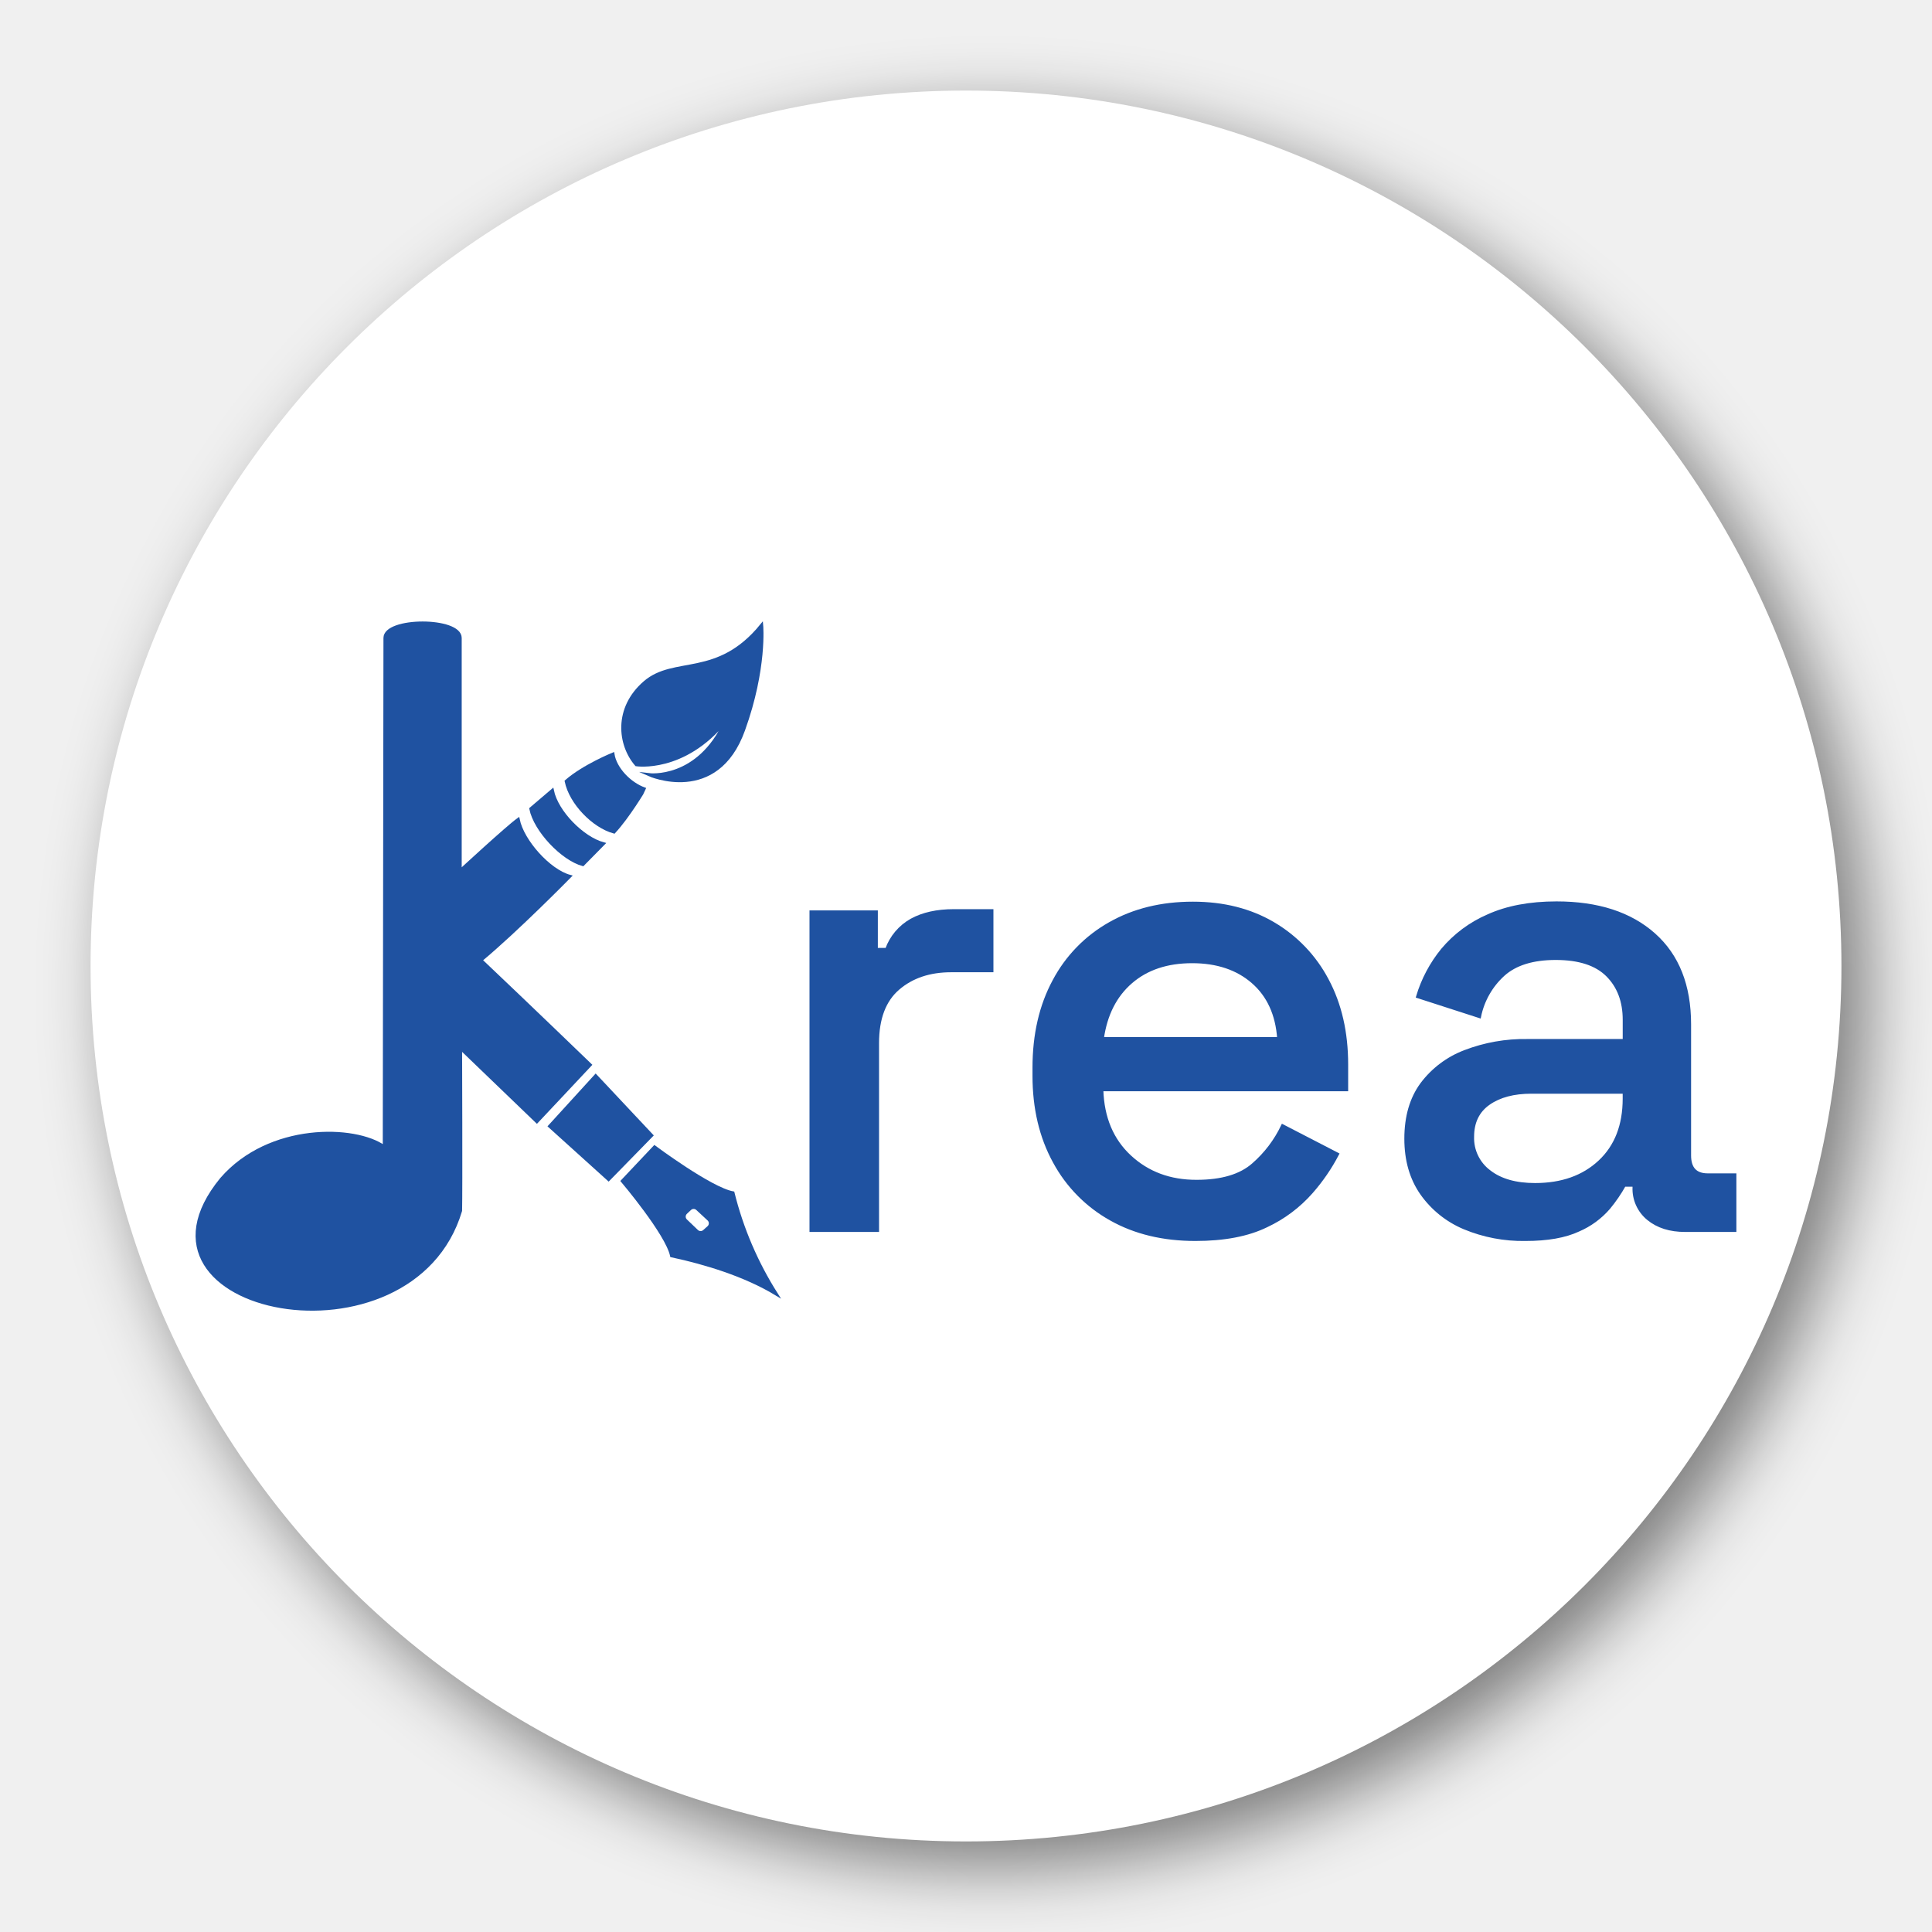
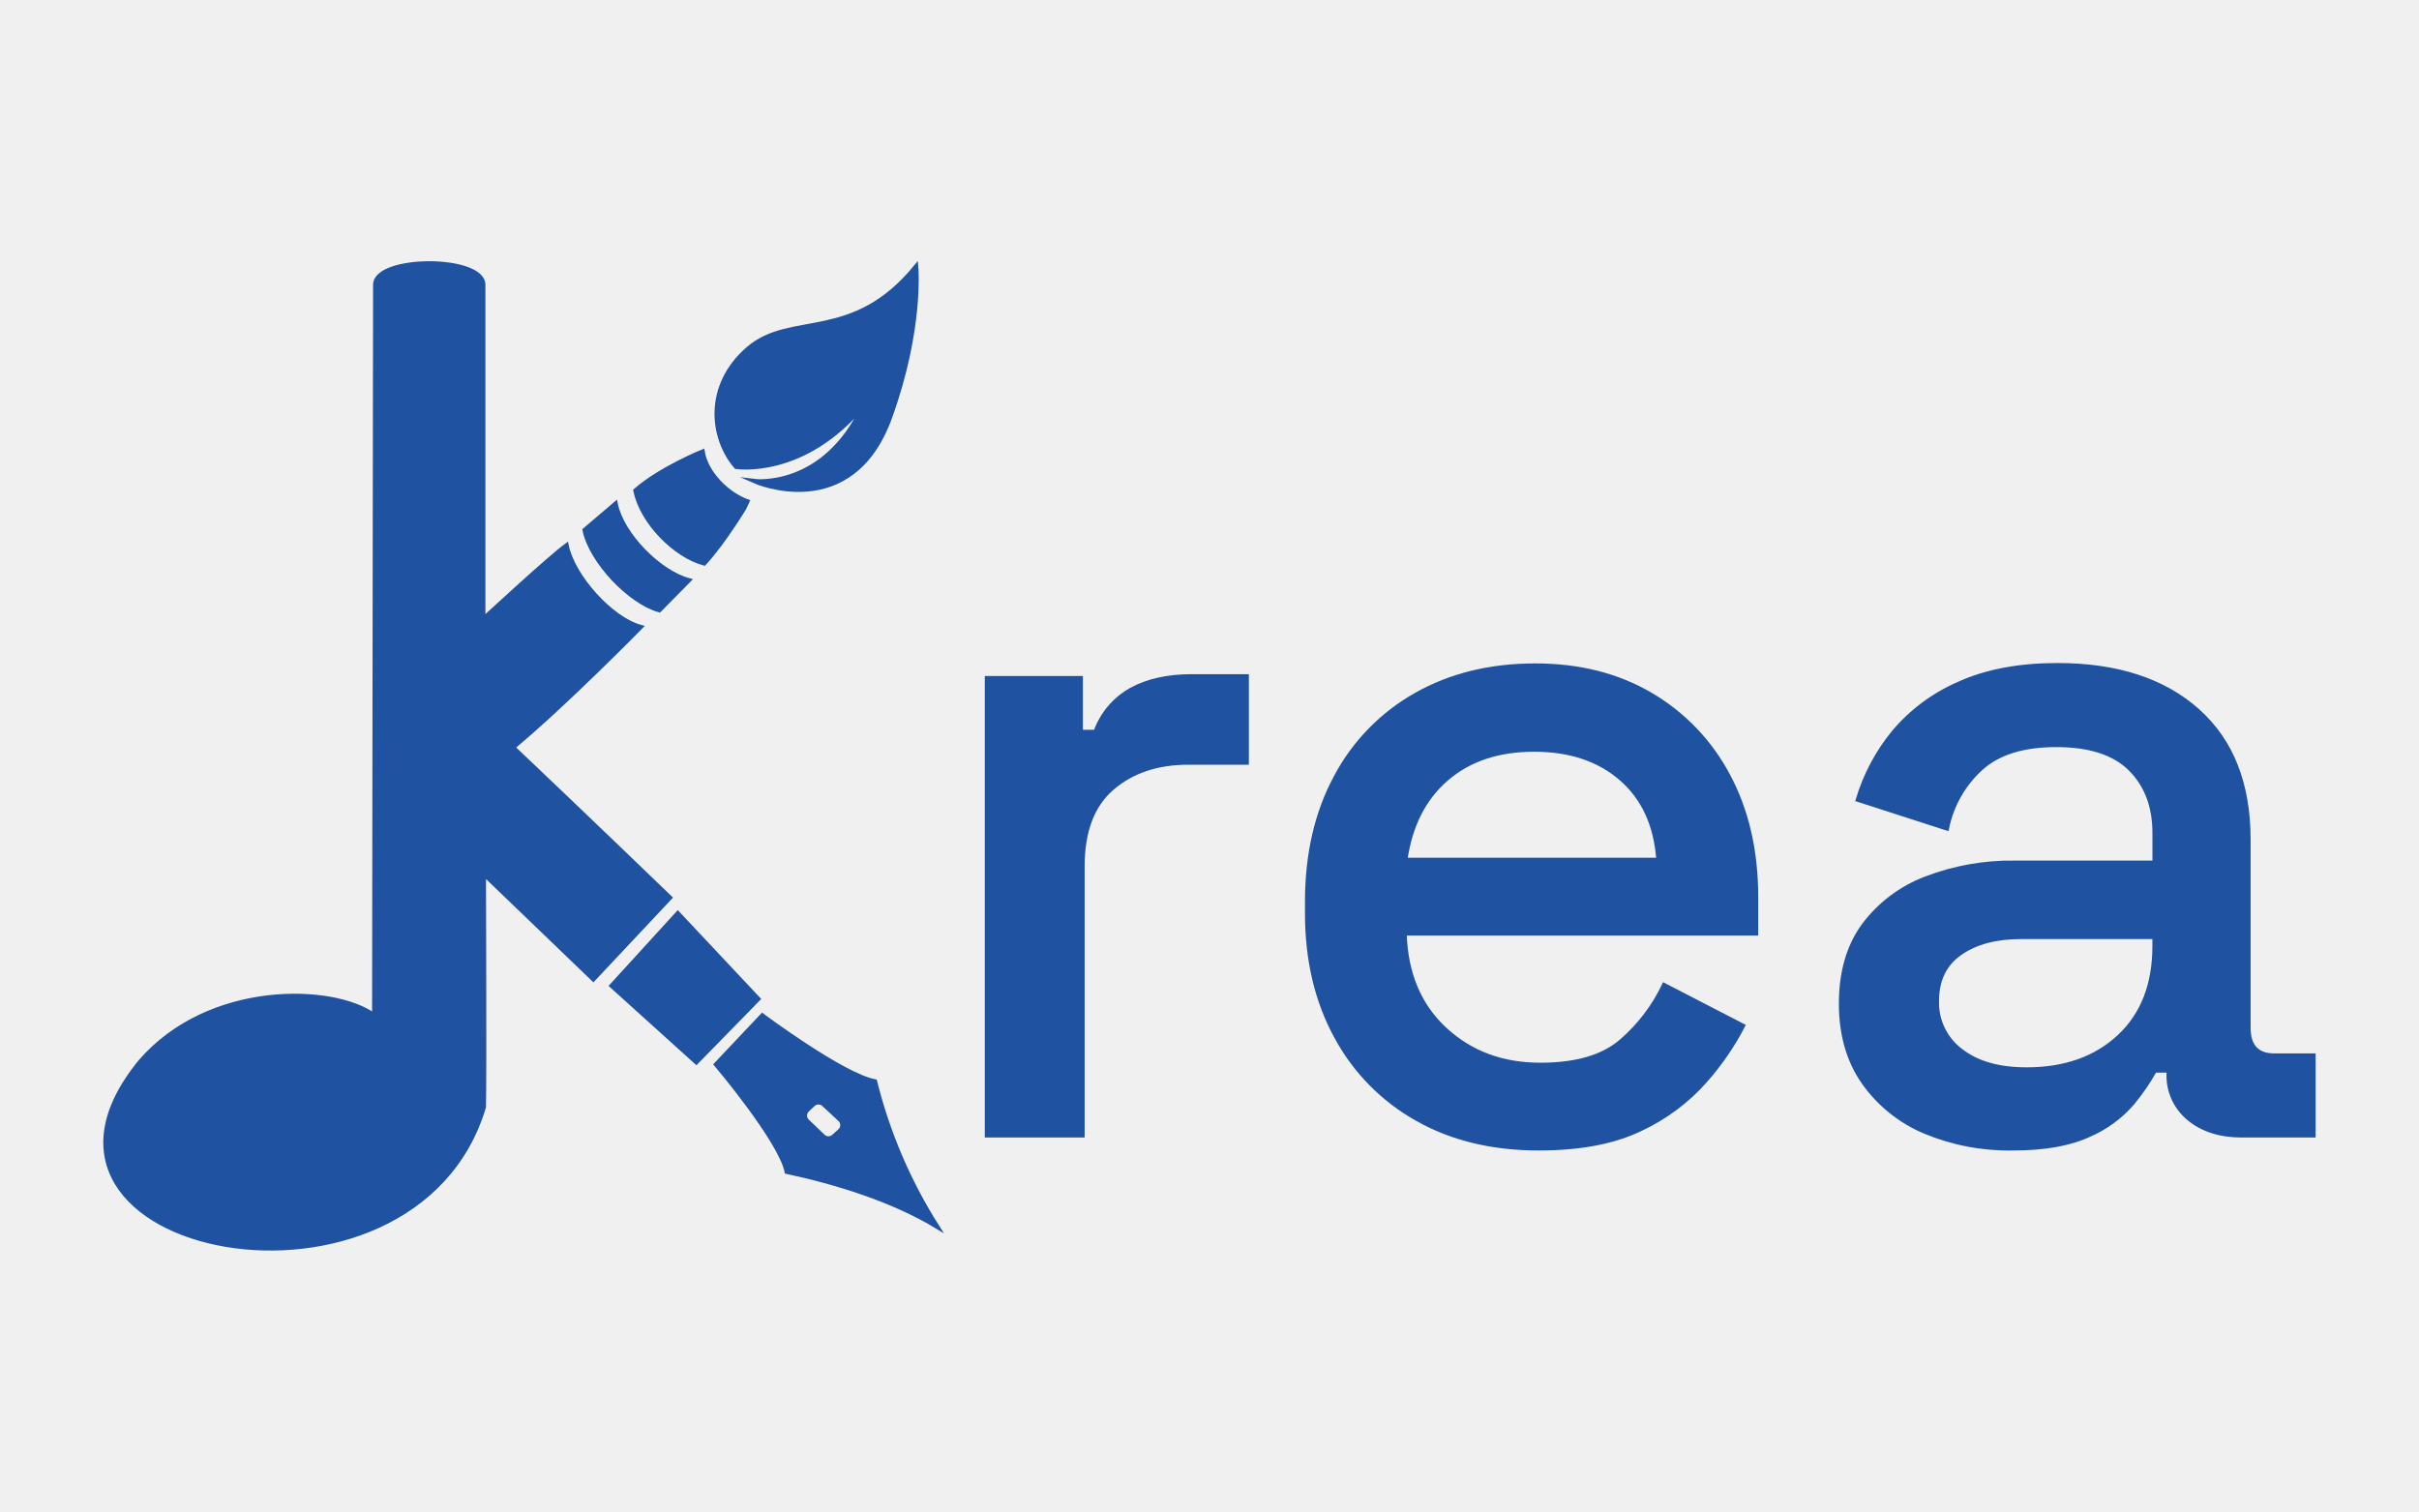
- <svg xmlns="http://www.w3.org/2000/svg" viewBox="0 0 640 640" version="1.1" id="svg10" width="640" height="640">
+ <svg xmlns="http://www.w3.org/2000/svg" viewBox="0 0 640 400" version="1.1" id="svg10" width="640" height="400">
  <defs id="defs1">
    <style id="style1">.cls-1{fill:#1f52a1;stroke:#1f52a1;}.cls-1,.cls-2{stroke-miterlimit:10;}.cls-2{stroke:#000;}</style>
-     <filter style="color-interpolation-filters:sRGB;" id="filter12" x="-0.05" y="-0.05" width="1.113" height="1.113">
+     <filter style="color-interpolation-filters:sRGB" id="filter12" x="-0.05" y="-0.05" width="1.113" height="1.113">
      <feFlood result="flood" in="SourceGraphic" flood-opacity="0.498" flood-color="rgb(0,0,0)" id="feFlood11" />
      <feGaussianBlur result="blur" in="SourceGraphic" stdDeviation="12" id="feGaussianBlur11" />
      <feOffset result="offset" in="blur" dx="8" dy="8" id="feOffset11" />
      <feComposite result="comp1" operator="in" in="flood" in2="offset" id="feComposite11" />
      <feComposite result="comp2" operator="over" in="SourceGraphic" in2="comp1" id="feComposite12" />
    </filter>
  </defs>
-   <circle style="fill:#ffffff;stroke-width:1.175;filter:url(#filter12)" id="path11" cx="320" cy="320" r="290" />
-   <g id="g10" transform="translate(64.79623,205.7498)">
+   <g id="g10" transform="matrix(1.146768,0,0,1.146768,27.34051,68.98156)">
    <g id="Capa_2" data-name="Capa 2">
      <path class="cls-1" d="M 127.78,80.08 C 121,78.23 112,68.8 110.54,61.58 l 7.14,-6.08 c 1.47,7.22 10.07,15.83 16.9,17.68 z" transform="translate(0.5,0.58)" id="path1" />
      <path class="cls-1" d="m 138.12,69.29 c -6.83,-1.85 -14.39,-9.6 -15.86,-16.82 5.78,-5.06 15.49,-9 15.49,-9 0.76,4.81 5.49,9.79 10.51,11.58 0,0.02 -5.4,9.13 -10.14,14.24 z" transform="translate(0.5,0.58)" id="path2" />
      <path class="cls-1" d="M 175,32.56 C 161.16,49.47 145.49,47 145.49,47 c -5.74,-6.64 -7.11,-18.7 2.77,-27.25 9.88,-8.55 24.12,-1 38.76,-19 0,0 1.35,14.34 -6,34.72 -8.9,24.82 -31.32,14.83 -31.32,14.83 0,0 16.3,2.04 25.3,-17.74 z" transform="translate(0.5,0.58)" id="path3" />
      <polygon class="cls-1" points="117.27,167.33 132.53,150.6 151.09,170.37 136.81,184.98 " id="polygon3" />
      <path class="cls-1" d="m 62,173.6 c 0,0 0.23,-156.74 0.23,-168.6 0,-6.6 24.92,-6.6 24.92,0 v 77.12 c 0,0 15.45,-14.29 19.21,-17 1.47,7.21 10.28,17 17.11,18.85 0,0 -17.47,17.81 -29.47,27.77 16.19,15.34 36.23,34.68 36.23,34.68 l -17.68,18.83 -25.27,-24.31 c 0,0 0.17,47.49 0,53.79 -16.1,53.92 -116,34.34 -79.21,-10.51 C 23.9,165.93 52.41,166.69 62,173.6 Z" transform="translate(0.5,0.58)" id="path4" />
    </g>
    <g id="Capa_3" data-name="Capa 3">
      <path class="cls-1" d="m 177.52,188.82 c -7.36,-1.31 -26,-15.21 -26,-15.21 l -10.66,11.29 c 0,0 14.79,17.45 16.32,24.77 11.15,2.38 24.32,6.38 34.7,12.68 a 113.78,113.78 0 0 1 -14.36,-33.53 z m -8.09,11.41 -1.43,1.28 a 1.79,1.79 0 0 1 -2.42,0 L 161.91,198 a 1.79,1.79 0 0 1 0,-2.6 l 1.35,-1.27 a 1.79,1.79 0 0 1 2.45,0 l 3.74,3.47 a 1.79,1.79 0 0 1 -0.02,2.63 z" transform="translate(0.5,0.58)" id="path5" />
    </g>
    <g id="Capa_8" data-name="Capa 8">
      <path class="cls-2" d="M 209.33,201.27" transform="translate(0.5,0.58)" id="path6" />
      <path class="cls-2" d="M 178.62,201.27" transform="translate(0.5,0.58)" id="path7" />
      <path class="cls-1" d="M 203.36,201.27 V 95.76 H 225 v 12.42 h 3.42 a 18.12,18.12 0 0 1 8.24,-9.74 q 5.67,-3.1 14,-3.1 h 12.63 v 19.9 h -13.5 q -10.69,0 -17.54,5.88 -6.85,5.88 -6.85,18.09 v 62.06 z" transform="translate(0.5,0.58)" id="path8" />
      <path class="cls-1" d="m 330.69,204.26 q -16.05,0 -28,-6.74 a 47.58,47.58 0 0 1 -18.72,-19 q -6.75,-12.31 -6.74,-28.57 v -2.57 q 0,-16.49 6.63,-28.78 a 47,47 0 0 1 18.51,-19 q 11.88,-6.74 27.5,-6.74 15.19,0 26.64,6.74 a 47.1,47.1 0 0 1 17.87,18.72 q 6.42,12 6.42,28 v 8.34 h -81.1 q 0.42,13.92 9.31,22.15 8.89,8.23 22.1,8.19 12.42,0 18.73,-5.56 a 39.43,39.43 0 0 0 9.74,-12.84 l 18.19,9.4 a 63.56,63.56 0 0 1 -8.67,12.63 45.59,45.59 0 0 1 -14.87,11.13 q -9.23,4.5 -23.54,4.5 z m -30.82,-66.55 h 58.42 q -0.85,-12 -8.56,-18.73 -7.71,-6.73 -20.11,-6.74 -12.42,0 -20.23,6.74 -7.81,6.74 -9.52,18.73 z" transform="translate(0.5,0.58)" id="path9" />
      <path class="cls-1" d="m 440,204.26 a 50.33,50.33 0 0 1 -20.22,-3.85 32.79,32.79 0 0 1 -14.13,-11.34 q -5.24,-7.48 -5.24,-18.19 0,-10.92 5.24,-18.08 A 32.07,32.07 0 0 1 420,142 a 55.13,55.13 0 0 1 20.65,-3.64 h 32.1 v -6.86 q 0,-9.19 -5.56,-14.76 -5.56,-5.57 -17.12,-5.57 -11.36,0 -17.33,5.35 a 25.62,25.62 0 0 0 -7.92,13.91 L 404.3,123.8 a 44.78,44.78 0 0 1 8.24,-15.52 40.88,40.88 0 0 1 15.09,-11.23 q 9.4,-4.27 22.68,-4.28 20.55,0 32.32,10.48 11.77,10.48 11.77,29.75 v 43.44 q 0,6.42 6,6.42 h 9 v 18.41 h -16.5 q -7.5,0 -12.2,-3.86 A 12.81,12.81 0 0 1 476,186.93 v -0.64 h -3.21 a 51,51 0 0 1 -5.13,7.49 27.67,27.67 0 0 1 -10.06,7.38 q -6.65,3.11 -17.6,3.1 z m 3.21,-18.19 q 13.28,0 21.4,-7.59 8.12,-7.59 8.13,-20.87 v -2.14 H 442 c -5.86,0 -10.56,1.25 -14.13,3.75 -3.57,2.5 -5.35,6.17 -5.35,11 a 13.81,13.81 0 0 0 5.57,11.55 q 5.54,4.31 15.16,4.3 z" transform="translate(0.5,0.58)" id="path10" />
    </g>
  </g>
</svg>
